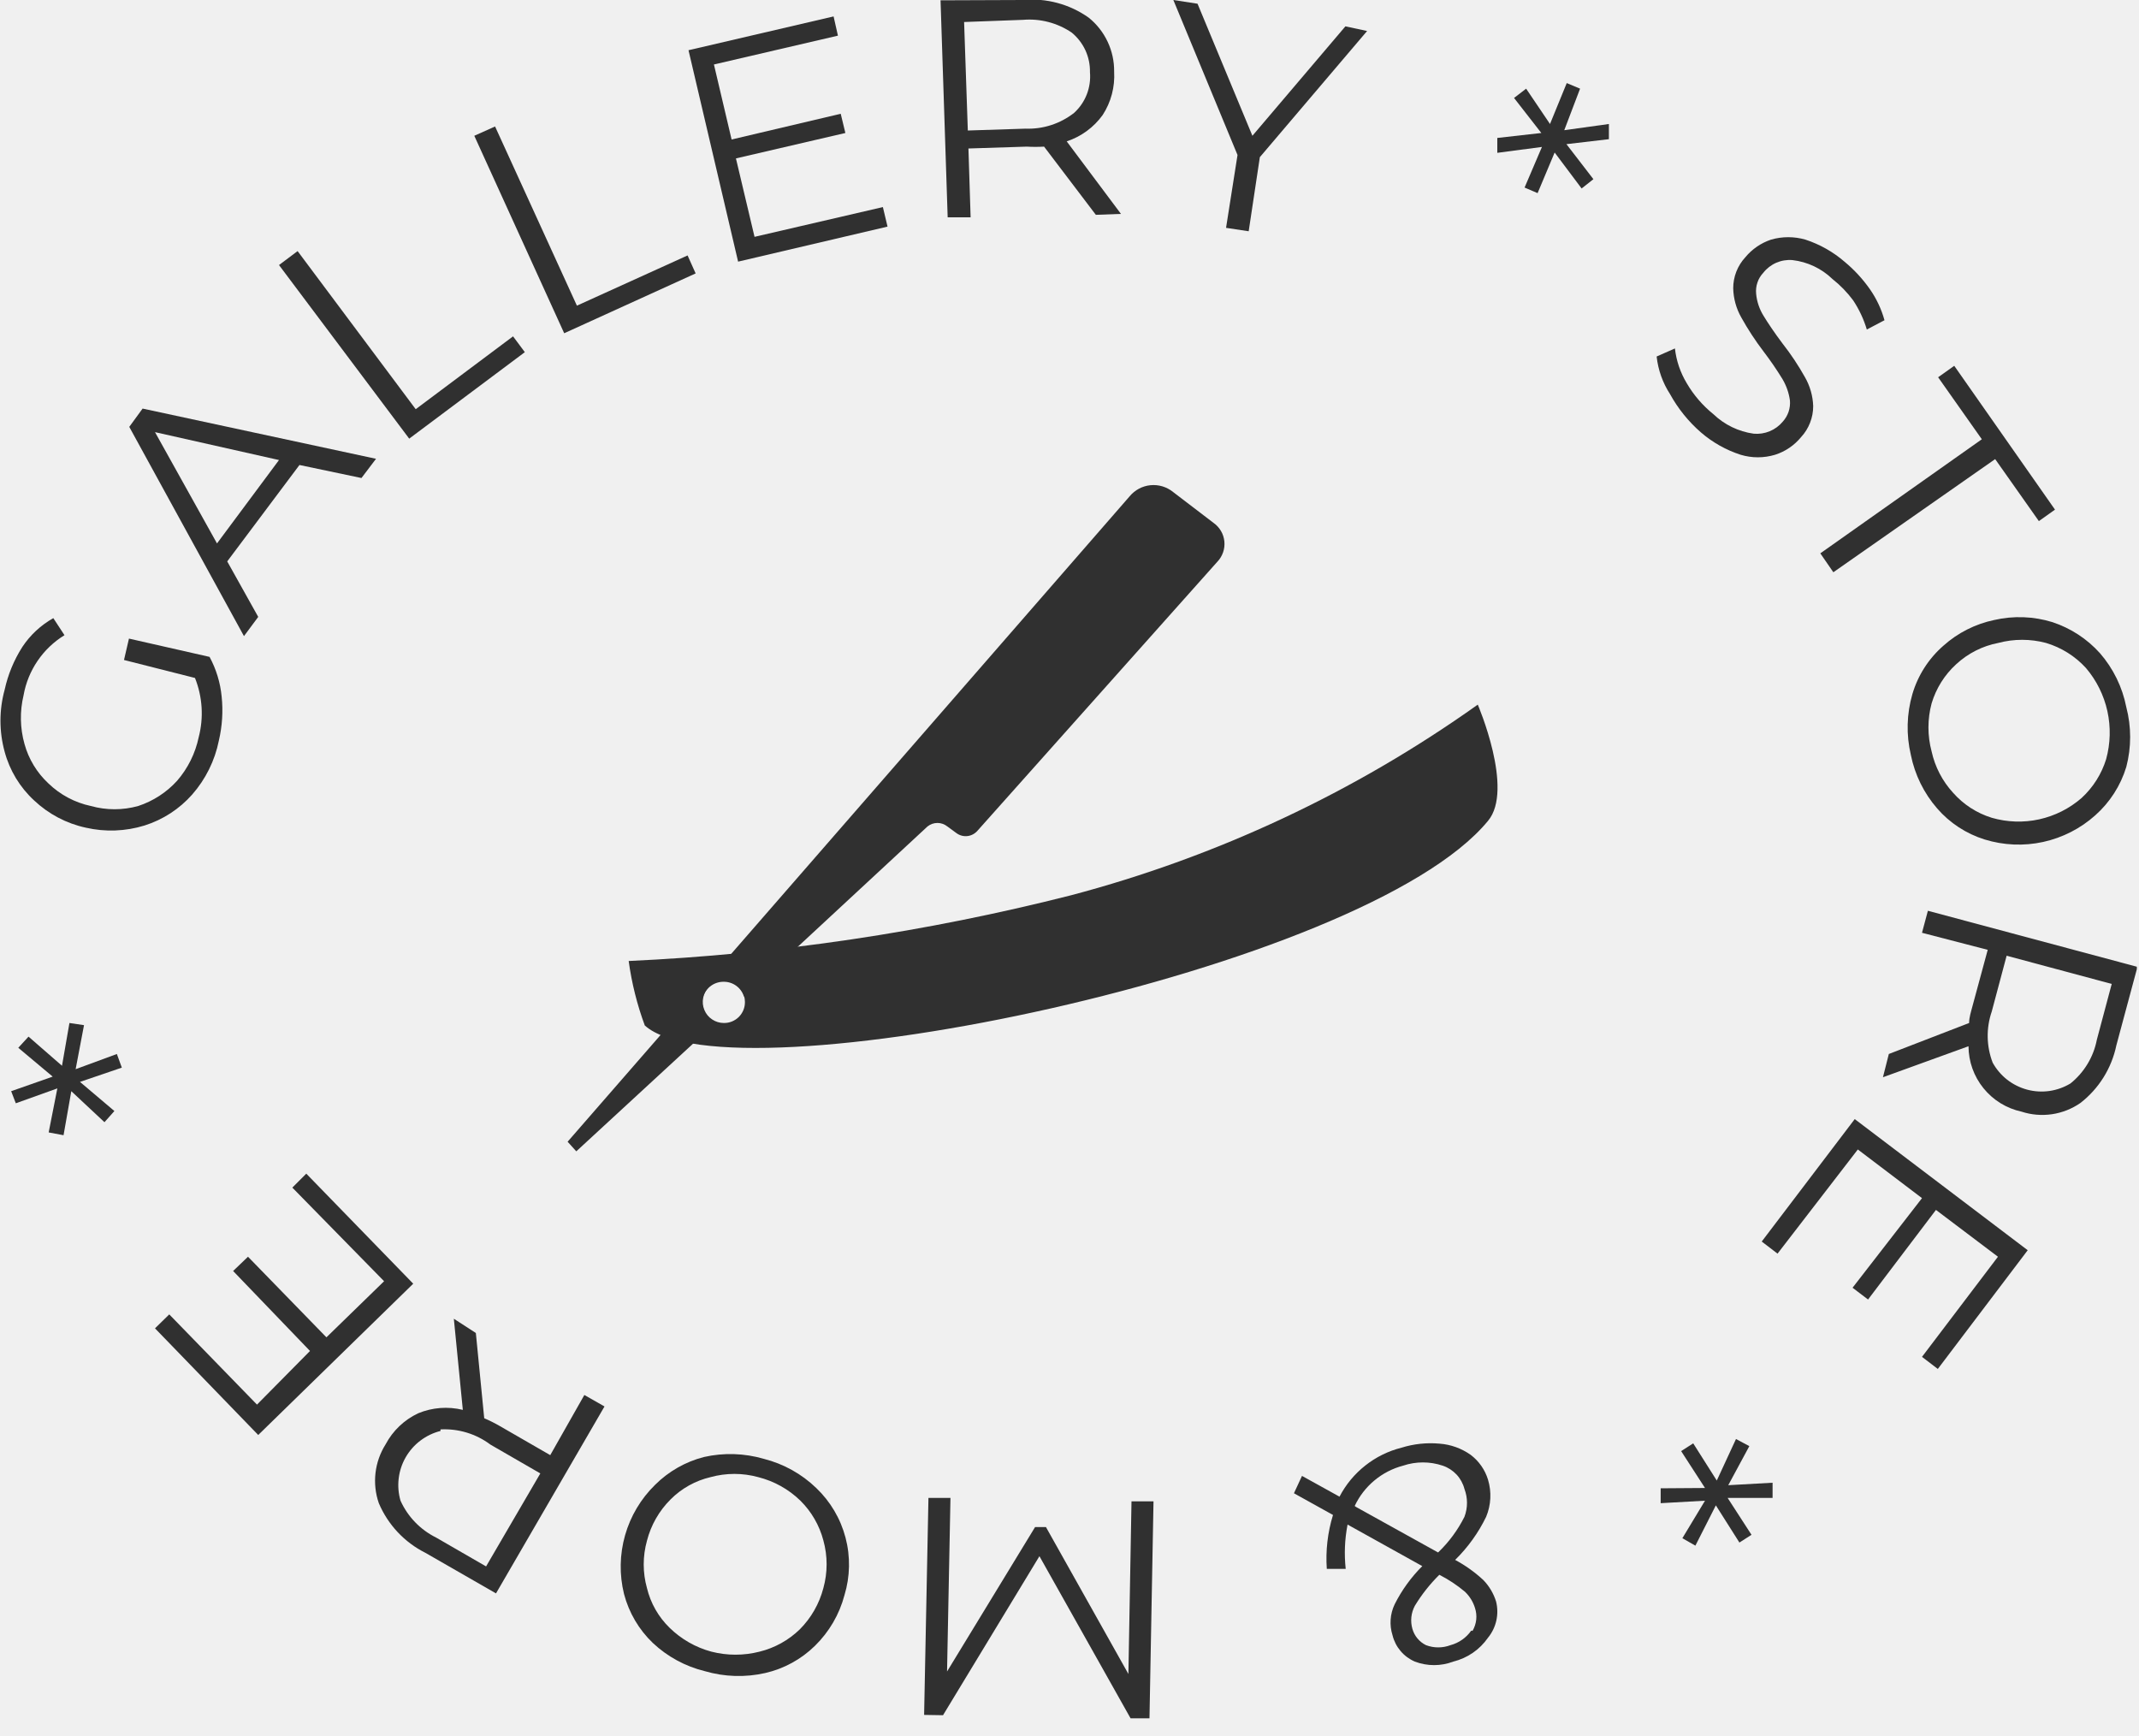
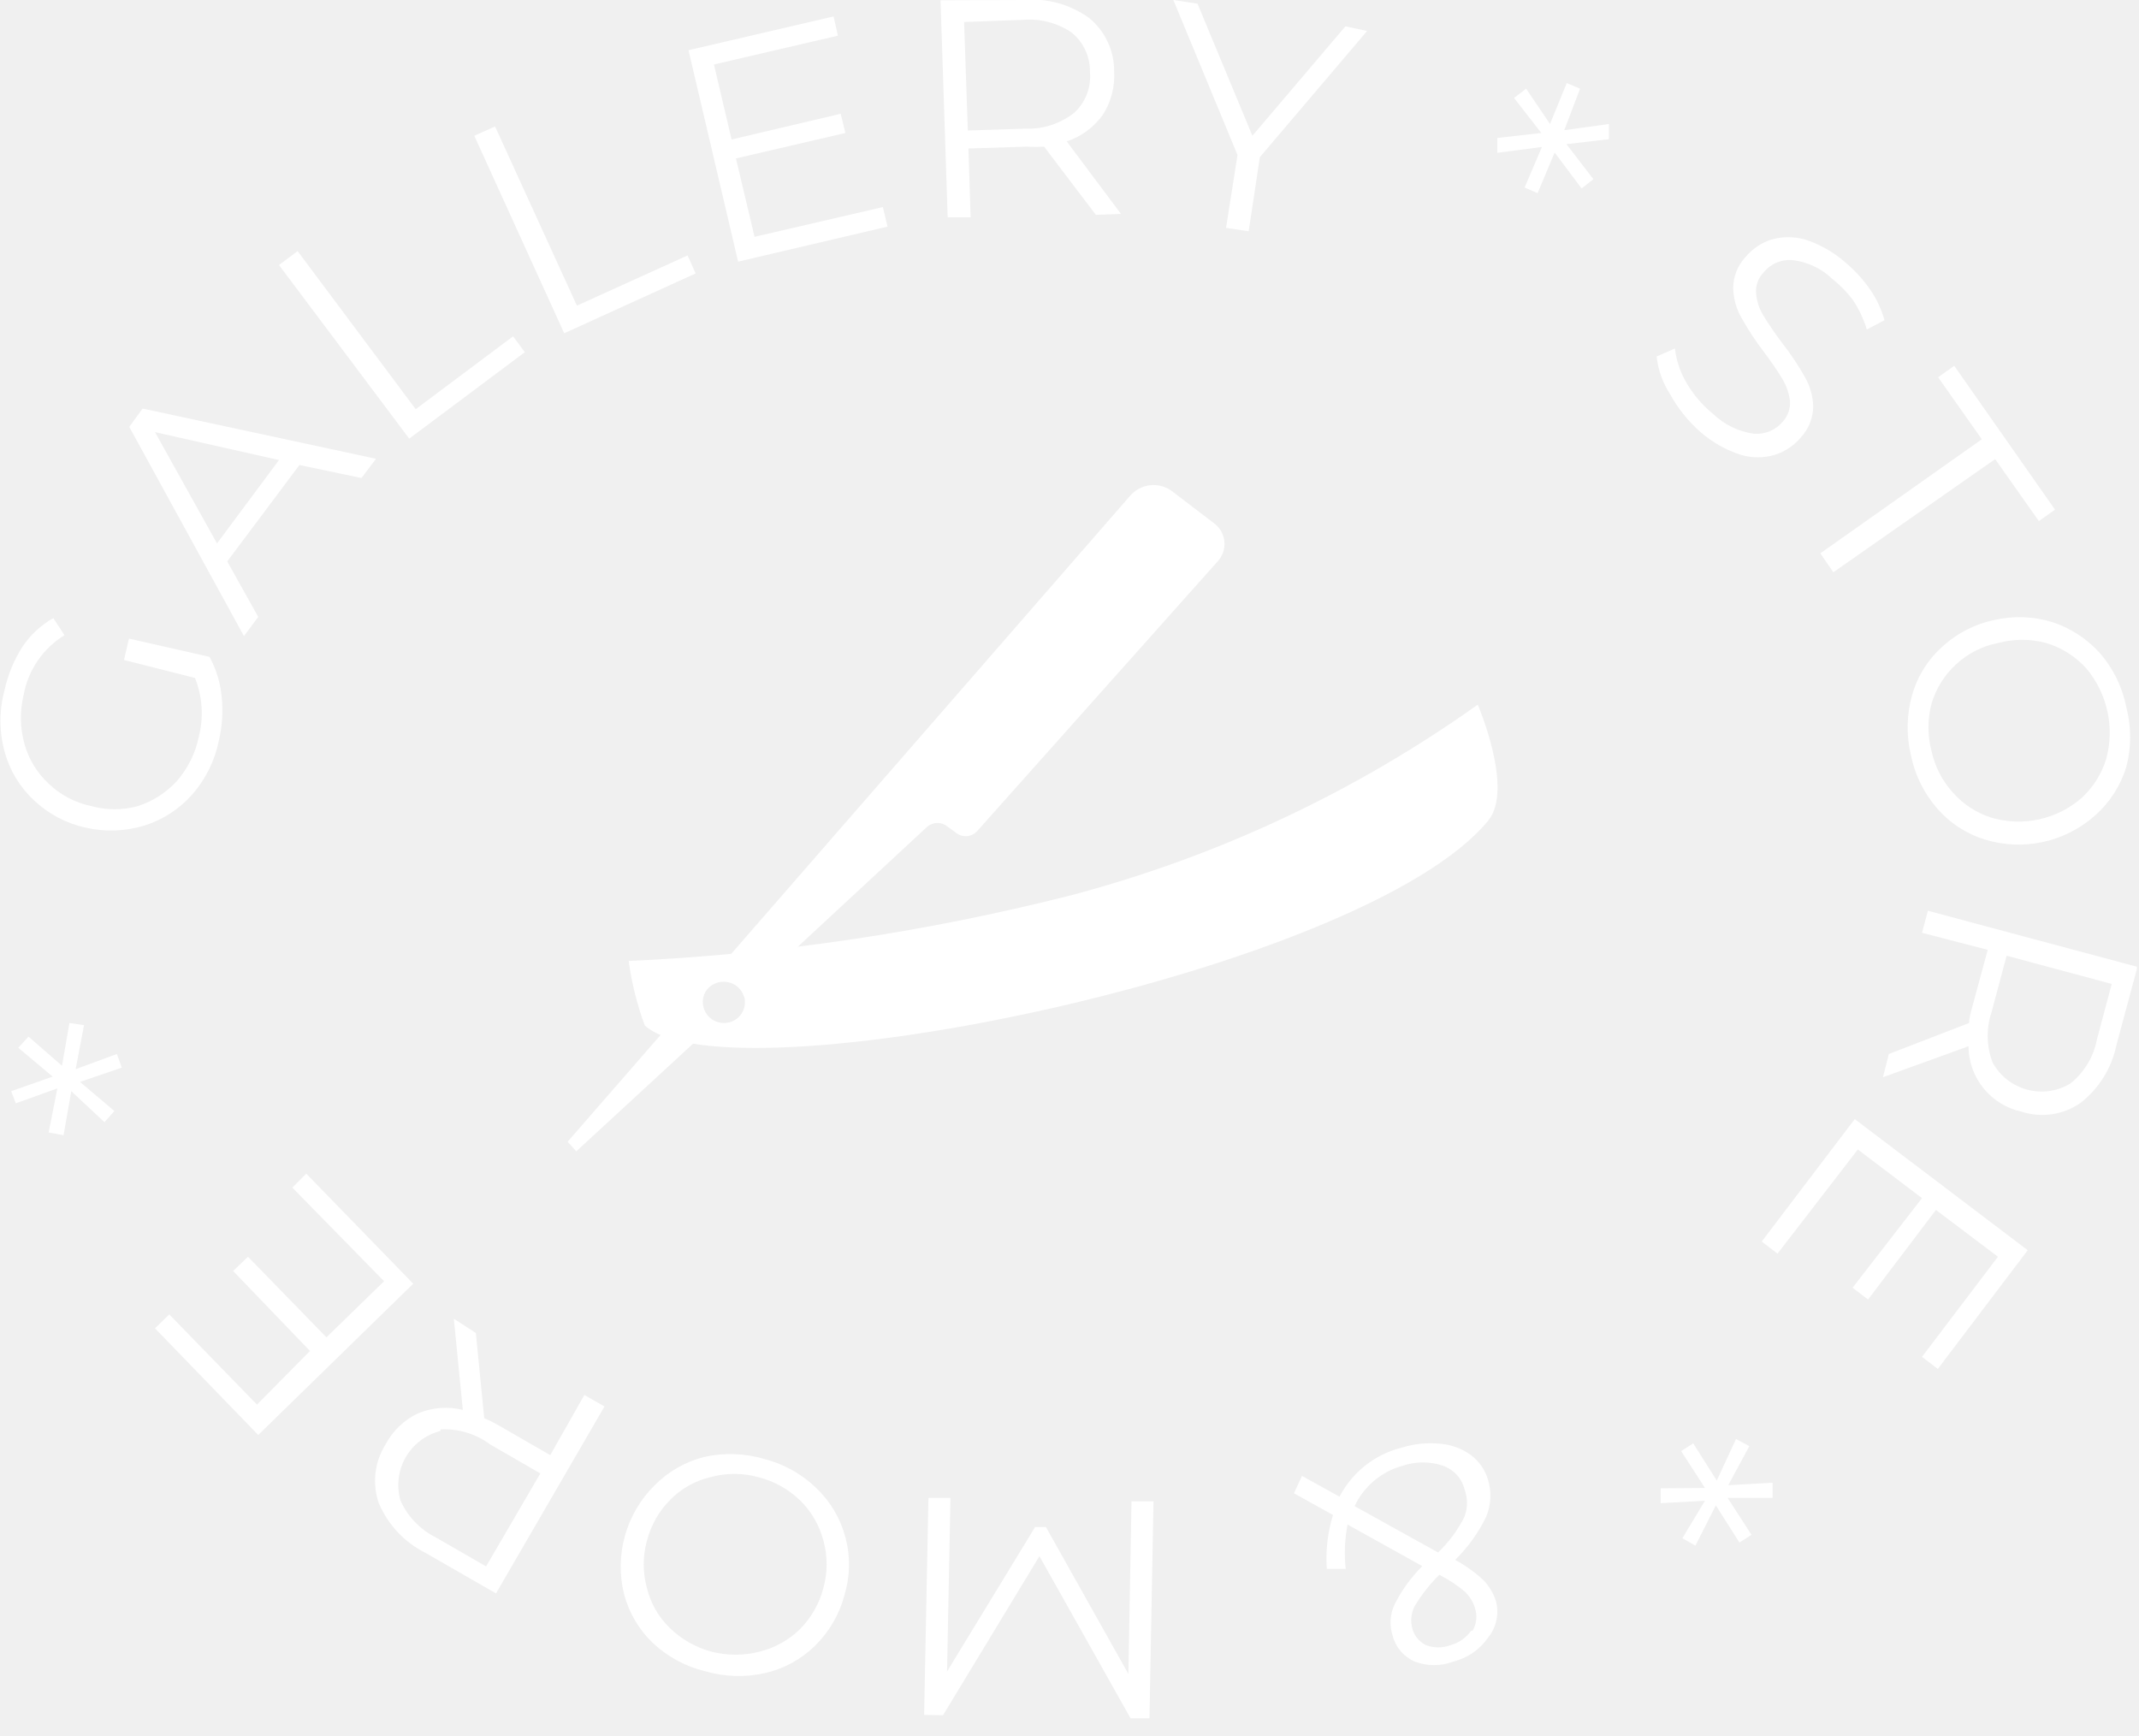
<svg xmlns="http://www.w3.org/2000/svg" width="69" height="56" viewBox="0 0 69 56" fill="none">
-   <g clip-path="url(#clip0_25368_1340)">
-     <path d="M39.15 16.87L37.84 15.87C37.635 15.704 37.373 15.626 37.111 15.652C36.849 15.678 36.608 15.807 36.44 16.01L18.31 36.83L18.59 37.14L23.08 33C22.93 32.94 22.807 32.829 22.73 32.687C22.654 32.545 22.629 32.38 22.661 32.222C22.694 32.064 22.78 31.922 22.906 31.822C23.032 31.721 23.189 31.667 23.35 31.67C23.495 31.67 23.637 31.716 23.754 31.803C23.871 31.889 23.957 32.011 24 32.15L29.92 26.66C30.011 26.587 30.124 26.547 30.24 26.547C30.356 26.547 30.469 26.587 30.56 26.66L30.86 26.88C30.962 26.953 31.087 26.985 31.21 26.97C31.334 26.955 31.448 26.894 31.53 26.8L39.27 18.12C39.352 18.034 39.415 17.931 39.454 17.818C39.493 17.706 39.507 17.586 39.496 17.467C39.484 17.349 39.448 17.234 39.388 17.131C39.328 17.028 39.247 16.939 39.15 16.87Z" fill="#303030" />
-     <path d="M47.67 22.73C43.703 25.553 39.258 27.636 34.55 28.88C29.877 30.068 25.096 30.779 20.28 31C20.377 31.71 20.551 32.408 20.8 33.08C23.52 35.54 44 31.34 48 26.48C48.85 25.47 47.67 22.73 47.67 22.73ZM23.35 33C23.215 33 23.084 32.96 22.972 32.885C22.86 32.811 22.773 32.705 22.722 32.58C22.67 32.456 22.657 32.319 22.683 32.187C22.709 32.055 22.774 31.934 22.869 31.839C22.964 31.744 23.085 31.679 23.217 31.653C23.349 31.627 23.486 31.64 23.61 31.692C23.735 31.743 23.841 31.83 23.915 31.942C23.99 32.054 24.03 32.185 24.03 32.32C24.031 32.41 24.015 32.499 23.981 32.582C23.947 32.665 23.897 32.74 23.834 32.804C23.77 32.867 23.695 32.917 23.612 32.951C23.529 32.985 23.44 33.001 23.35 33Z" fill="#303030" />
-     <path d="M4 21.29L4.16 20.6L6.76 21.19C6.974 21.586 7.107 22.021 7.15 22.47C7.2 22.945 7.169 23.425 7.06 23.89C6.931 24.535 6.634 25.135 6.2 25.63C5.787 26.097 5.255 26.443 4.66 26.63C4.047 26.819 3.395 26.843 2.77 26.7C2.143 26.565 1.566 26.26 1.1 25.82C0.641 25.397 0.312 24.853 0.15 24.25C-0.03 23.595 -0.03 22.904 0.15 22.25C0.257 21.76 0.45 21.293 0.72 20.87C0.975 20.485 1.318 20.166 1.72 19.94L2.08 20.49C1.735 20.702 1.439 20.984 1.212 21.318C0.984 21.653 0.83 22.032 0.76 22.43C0.636 22.947 0.646 23.488 0.79 24C0.924 24.486 1.191 24.926 1.56 25.27C1.939 25.637 2.414 25.89 2.93 26C3.43 26.14 3.96 26.14 4.46 26C4.939 25.842 5.37 25.563 5.71 25.19C6.06 24.787 6.301 24.302 6.41 23.78C6.575 23.147 6.532 22.478 6.29 21.87L4 21.29Z" fill="#303030" />
-     <path d="M9.66 15L7.33 18.11L8.33 19.9L7.87 20.52L4.17 13.77L4.6 13.18L12.13 14.8L11.66 15.42L9.66 15ZM9 14.84L5 13.94L7 17.53L9 14.84Z" fill="#303030" />
-     <path d="M9 8.55L9.6 8.1L13.41 13.2L16.55 10.85L16.93 11.36L13.2 14.15L9 8.55Z" fill="#303030" />
-     <path d="M15.3 4.38L15.97 4.08L18.61 9.86L22.18 8.24L22.44 8.82L18.2 10.75L15.3 4.38Z" fill="#303030" />
-     <path d="M28.48 6.68L28.63 7.31L23.81 8.44L22.21 1.62L26.89 0.53L27.03 1.15L23.03 2.08L23.6 4.5L27.12 3.67L27.27 4.29L23.74 5.11L24.34 7.64L28.48 6.68Z" fill="#303030" />
-     <path d="M35.35 6.93L33.68 4.73C33.493 4.741 33.306 4.741 33.12 4.73L31.24 4.79L31.31 7.01H30.57L30.34 0.01L33 0C33.752 -0.069 34.504 0.133 35.12 0.57C35.38 0.779 35.588 1.044 35.73 1.346C35.872 1.647 35.944 1.977 35.94 2.31C35.969 2.804 35.84 3.295 35.57 3.71C35.283 4.109 34.877 4.406 34.41 4.56L36.16 6.9L35.35 6.93ZM34.65 3.64C34.83 3.476 34.969 3.272 35.058 3.045C35.146 2.817 35.181 2.573 35.16 2.33C35.165 2.086 35.115 1.844 35.013 1.622C34.91 1.4 34.759 1.205 34.57 1.05C34.109 0.738 33.555 0.593 33 0.64L31.1 0.71L31.22 4.21L33.08 4.15C33.647 4.171 34.203 3.991 34.65 3.64Z" fill="#303030" />
-     <path d="M40.64 5.07L40.28 7.46L39.55 7.35L39.92 5L37.85 0L38.63 0.12L40.4 4.38L43.4 0.85L44.1 1L40.64 5.07Z" fill="#303030" />
-     <path d="M50.53 4.65L51.4 5.78L51.02 6.08L50.15 4.92L49.6 6.23L49.18 6.05L49.74 4.74L48.3 4.93V4.45L49.72 4.29L48.84 3.16L49.23 2.86L50 4L50.54 2.68L50.97 2.86L50.46 4.2L51.9 4V4.49L50.53 4.65Z" fill="#303030" />
-     <path d="M53.87 12.71C53.634 12.346 53.487 11.931 53.44 11.5L54.03 11.24C54.074 11.636 54.204 12.018 54.41 12.36C54.633 12.743 54.925 13.082 55.27 13.36C55.626 13.701 56.081 13.922 56.57 13.99C56.747 14.006 56.925 13.979 57.088 13.911C57.252 13.843 57.397 13.736 57.51 13.6C57.593 13.508 57.656 13.401 57.696 13.284C57.735 13.167 57.75 13.043 57.74 12.92C57.707 12.676 57.625 12.442 57.5 12.23C57.312 11.923 57.108 11.626 56.89 11.34C56.624 10.991 56.383 10.623 56.17 10.24C56.007 9.953 55.918 9.63 55.91 9.3C55.909 8.929 56.049 8.572 56.3 8.3C56.518 8.036 56.806 7.839 57.13 7.73C57.493 7.625 57.877 7.625 58.24 7.73C58.707 7.883 59.139 8.128 59.51 8.45C59.818 8.706 60.09 9.002 60.32 9.33C60.532 9.634 60.691 9.972 60.79 10.33L60.22 10.63C60.121 10.297 59.972 9.98 59.78 9.69C59.588 9.431 59.363 9.199 59.11 9C58.759 8.66 58.305 8.446 57.82 8.39C57.642 8.375 57.462 8.405 57.298 8.476C57.134 8.548 56.99 8.659 56.88 8.8C56.795 8.89 56.73 8.997 56.691 9.115C56.651 9.232 56.637 9.357 56.65 9.48C56.673 9.732 56.756 9.975 56.89 10.19C57.03 10.42 57.23 10.72 57.5 11.08C57.768 11.421 58.008 11.782 58.22 12.16C58.386 12.446 58.479 12.769 58.49 13.1C58.491 13.47 58.351 13.828 58.1 14.1C57.881 14.367 57.589 14.566 57.26 14.67C56.898 14.779 56.512 14.779 56.15 14.67C55.68 14.518 55.244 14.273 54.87 13.95C54.466 13.599 54.128 13.179 53.87 12.71Z" fill="#303030" />
-     <path d="M63.93 14.17L62.52 12.17L63.04 11.8L66.29 16.44L65.77 16.81L64.36 14.81L59.14 18.46L58.72 17.85L63.93 14.17Z" fill="#303030" />
-     <path d="M61.69 22.39C61.868 21.786 62.215 21.244 62.69 20.83C63.154 20.414 63.72 20.128 64.33 20C64.952 19.857 65.6 19.881 66.21 20.07C66.798 20.265 67.326 20.609 67.74 21.07C68.171 21.566 68.464 22.166 68.59 22.81C68.756 23.443 68.756 24.107 68.59 24.74C68.407 25.342 68.061 25.882 67.59 26.3C67.113 26.727 66.533 27.023 65.908 27.16C65.282 27.297 64.632 27.269 64.02 27.08C63.427 26.895 62.897 26.549 62.49 26.08C62.061 25.587 61.768 24.991 61.64 24.35C61.487 23.703 61.505 23.028 61.69 22.39ZM63 25.57C63.334 25.95 63.767 26.231 64.25 26.38C64.748 26.524 65.275 26.542 65.782 26.43C66.288 26.318 66.759 26.081 67.15 25.74C67.519 25.4 67.792 24.969 67.94 24.49C68.079 23.984 68.093 23.452 67.98 22.939C67.867 22.427 67.63 21.95 67.29 21.55C66.942 21.168 66.496 20.888 66 20.74C65.495 20.606 64.965 20.606 64.46 20.74C63.951 20.838 63.48 21.077 63.1 21.43C62.727 21.771 62.455 22.206 62.31 22.69C62.174 23.198 62.174 23.732 62.31 24.24C62.419 24.736 62.657 25.195 63 25.57Z" fill="#303030" />
-     <path d="M60.93 34L63.52 33C63.52 32.82 63.58 32.64 63.63 32.45L64.12 30.64L62 30.09L62.19 29.38L68.95 31.19L68.27 33.72C68.117 34.458 67.706 35.118 67.11 35.58C66.836 35.77 66.522 35.894 66.193 35.943C65.863 35.991 65.527 35.963 65.21 35.86C64.727 35.755 64.295 35.489 63.984 35.105C63.673 34.722 63.502 34.244 63.5 33.75L60.74 34.75L60.93 34ZM64.28 34.28C64.397 34.492 64.556 34.679 64.747 34.829C64.938 34.978 65.158 35.087 65.392 35.15C65.627 35.213 65.871 35.227 66.112 35.193C66.352 35.158 66.582 35.076 66.79 34.95C67.231 34.595 67.533 34.096 67.64 33.54L68.12 31.74L64.73 30.83L64.25 32.63C64.066 33.166 64.076 33.751 64.28 34.28Z" fill="#303030" />
-     <path d="M57.34 40.44L56.83 40.05L59.83 36.1L65.41 40.33L62.51 44.16L62 43.77L64.45 40.54L62.45 39.03L60.26 41.92L59.76 41.54L62 38.65L59.93 37.08L57.34 40.44Z" fill="#303030" />
-     <path d="M55 48.41L53.57 48.49V48.01L55 48L54.23 46.81L54.62 46.56L55.38 47.76L56 46.42L56.43 46.65L55.75 47.91L57.18 47.83V48.32H55.73L56.5 49.51L56.11 49.76L55.35 48.56L54.69 49.86L54.27 49.62L55 48.41Z" fill="#303030" />
-     <path d="M42 47.61L43.21 48.28C43.413 47.89 43.696 47.548 44.041 47.276C44.385 47.003 44.784 46.807 45.21 46.7C45.607 46.576 46.025 46.532 46.44 46.57C46.8 46.597 47.145 46.722 47.44 46.93C47.706 47.131 47.903 47.411 48 47.73C48.12 48.125 48.099 48.549 47.94 48.93C47.689 49.447 47.351 49.917 46.94 50.32C47.27 50.497 47.575 50.715 47.85 50.97C48.039 51.165 48.179 51.401 48.26 51.66C48.311 51.862 48.314 52.073 48.269 52.276C48.224 52.479 48.132 52.669 48 52.83C47.733 53.215 47.335 53.488 46.88 53.6C46.481 53.752 46.039 53.752 45.64 53.6C45.462 53.523 45.305 53.407 45.18 53.26C45.055 53.112 44.966 52.938 44.92 52.75C44.815 52.42 44.84 52.062 44.99 51.75C45.219 51.295 45.52 50.88 45.88 50.52L43.47 49.18C43.378 49.651 43.358 50.133 43.41 50.61H42.8C42.759 50.023 42.827 49.433 43 48.87L41.74 48.17L42 47.61ZM43.74 48.61L46.39 50.08C46.737 49.748 47.025 49.359 47.24 48.93C47.35 48.64 47.35 48.32 47.24 48.03C47.195 47.857 47.107 47.697 46.985 47.566C46.862 47.436 46.71 47.337 46.54 47.28C46.125 47.14 45.675 47.14 45.26 47.28C44.921 47.369 44.605 47.532 44.336 47.757C44.066 47.981 43.849 48.262 43.7 48.58L43.74 48.61ZM47.5 52.61C47.565 52.499 47.606 52.376 47.62 52.249C47.634 52.121 47.62 51.992 47.58 51.87C47.519 51.672 47.409 51.494 47.26 51.35C47.005 51.135 46.727 50.951 46.43 50.8C46.127 51.1 45.861 51.436 45.64 51.8C45.519 52.027 45.49 52.292 45.56 52.54C45.592 52.654 45.647 52.761 45.723 52.852C45.799 52.943 45.893 53.018 46 53.07C46.255 53.166 46.535 53.166 46.79 53.07C47.062 52.997 47.299 52.831 47.46 52.6L47.5 52.61Z" fill="#303030" />
-     <path d="M29.81 55.32L29.95 48.32H30.66L30.55 53.92L33.39 49.26H33.74L36.4 54L36.5 48.43H37.21L37.08 55.43H36.47L33.53 50.2L30.42 55.33L29.81 55.32Z" fill="#303030" />
-     <path d="M26.33 48C26.787 48.436 27.114 48.99 27.275 49.601C27.436 50.212 27.424 50.856 27.24 51.46C27.076 52.079 26.747 52.642 26.29 53.09C25.845 53.527 25.288 53.832 24.68 53.97C24.039 54.115 23.371 54.094 22.74 53.91C22.111 53.757 21.532 53.443 21.06 53C20.61 52.57 20.288 52.023 20.13 51.42C19.976 50.797 19.988 50.145 20.163 49.527C20.338 48.91 20.672 48.349 21.13 47.9C21.567 47.464 22.112 47.153 22.71 47C23.348 46.856 24.012 46.877 24.64 47.06C25.276 47.221 25.858 47.545 26.33 48ZM22.92 47.65C22.431 47.764 21.984 48.014 21.63 48.37C21.262 48.737 20.999 49.197 20.87 49.7C20.73 50.201 20.73 50.73 20.87 51.23C20.988 51.717 21.241 52.161 21.6 52.51C21.977 52.878 22.441 53.144 22.95 53.28C23.459 53.41 23.991 53.41 24.5 53.28C24.99 53.16 25.438 52.911 25.8 52.56C26.166 52.192 26.429 51.733 26.56 51.23C26.7 50.726 26.7 50.194 26.56 49.69C26.432 49.205 26.177 48.763 25.82 48.41C25.442 48.041 24.972 47.779 24.46 47.65C23.956 47.511 23.424 47.511 22.92 47.65Z" fill="#303030" />
-     <path d="M15.35 43L15.62 45.75C15.791 45.823 15.959 45.907 16.12 46L17.75 46.94L18.85 45L19.5 45.37L16 51.4L13.72 50.09C13.046 49.752 12.514 49.184 12.22 48.49C12.111 48.177 12.075 47.844 12.113 47.515C12.151 47.186 12.263 46.87 12.44 46.59C12.672 46.152 13.041 45.801 13.49 45.59C13.946 45.401 14.45 45.363 14.93 45.48L14.64 42.54L15.35 43ZM14.21 46.16C13.975 46.219 13.755 46.325 13.562 46.471C13.368 46.617 13.207 46.801 13.086 47.011C12.966 47.221 12.889 47.453 12.861 47.693C12.832 47.934 12.852 48.178 12.92 48.41C13.154 48.928 13.561 49.348 14.07 49.6L15.68 50.53L17.43 47.53L15.82 46.6C15.357 46.253 14.787 46.08 14.21 46.11V46.16Z" fill="#303030" />
-     <path d="M9.43 38.31L9.88 37.86L13.33 41.41L8.33 46.29L5 42.85L5.46 42.4L8.29 45.31L10 43.58L7.52 41L8 40.54L10.53 43.14L12.39 41.33L9.43 38.31Z" fill="#303030" />
-     <path d="M2 34.38L2.24 33L2.71 33.07L2.44 34.49L3.77 34L3.93 34.44L2.58 34.9L3.69 35.84L3.37 36.2L2.3 35.2L2.05 36.62L1.57 36.53L1.85 35.11L0.51 35.59L0.36 35.2L1.7 34.73L0.59 33.8L0.92 33.44L2 34.38Z" fill="#303030" />
+   <g clip-path="url(#clip0_25368_2009)">
+     <path d="M39.15 16.87L37.84 15.87C37.635 15.704 37.373 15.626 37.111 15.652C36.849 15.678 36.608 15.807 36.44 16.01L18.31 36.83L18.59 37.14L23.08 33C22.93 32.94 22.807 32.829 22.73 32.687C22.654 32.545 22.629 32.38 22.662 32.222C22.694 32.064 22.78 31.922 22.906 31.822C23.032 31.721 23.189 31.667 23.35 31.67C23.495 31.67 23.637 31.716 23.754 31.803C23.871 31.889 23.957 32.011 24 32.15L29.92 26.66C30.011 26.587 30.124 26.547 30.24 26.547C30.357 26.547 30.469 26.587 30.56 26.66L30.86 26.88C30.962 26.953 31.087 26.985 31.211 26.97C31.335 26.955 31.448 26.894 31.53 26.8L39.27 18.12C39.352 18.034 39.415 17.931 39.454 17.818C39.493 17.706 39.507 17.586 39.496 17.467C39.484 17.349 39.448 17.234 39.388 17.131C39.328 17.028 39.247 16.939 39.15 16.87Z" fill="white" />
+     <path d="M47.67 22.73C43.703 25.553 39.258 27.636 34.55 28.88C29.878 30.068 25.096 30.779 20.28 31C20.377 31.71 20.551 32.408 20.8 33.08C23.52 35.54 44 31.34 48 26.48C48.85 25.47 47.67 22.73 47.67 22.73ZM23.35 33C23.215 33 23.084 32.96 22.972 32.885C22.86 32.811 22.773 32.705 22.722 32.58C22.67 32.456 22.657 32.319 22.683 32.187C22.709 32.055 22.774 31.934 22.869 31.839C22.964 31.744 23.085 31.679 23.217 31.653C23.349 31.627 23.486 31.64 23.61 31.692C23.735 31.743 23.841 31.83 23.915 31.942C23.99 32.054 24.03 32.185 24.03 32.32C24.031 32.41 24.015 32.499 23.981 32.582C23.947 32.665 23.897 32.74 23.834 32.804C23.77 32.867 23.695 32.917 23.612 32.951C23.529 32.985 23.44 33.001 23.35 33Z" fill="white" />
+     <path d="M4 21.29L4.16 20.6L6.76 21.19C6.975 21.586 7.107 22.021 7.15 22.47C7.2 22.945 7.169 23.425 7.06 23.89C6.931 24.535 6.634 25.135 6.2 25.63C5.787 26.097 5.255 26.443 4.66 26.63C4.047 26.819 3.395 26.843 2.77 26.7C2.143 26.565 1.566 26.26 1.1 25.82C0.641 25.397 0.312 24.853 0.15 24.25C-0.03 23.595 -0.03 22.904 0.15 22.25C0.258 21.76 0.45 21.293 0.72 20.87C0.975 20.485 1.318 20.166 1.72 19.94L2.08 20.49C1.735 20.702 1.439 20.984 1.212 21.318C0.984 21.653 0.83 22.032 0.76 22.43C0.636 22.947 0.646 23.488 0.79 24C0.924 24.486 1.191 24.926 1.56 25.27C1.939 25.637 2.414 25.89 2.93 26C3.43 26.14 3.96 26.14 4.46 26C4.939 25.842 5.37 25.563 5.71 25.19C6.06 24.787 6.301 24.302 6.41 23.78C6.575 23.147 6.533 22.478 6.29 21.87L4 21.29Z" fill="white" />
+     <path d="M9.66 15L7.33 18.11L8.33 19.9L7.87 20.52L4.17 13.77L4.6 13.18L12.13 14.8L11.66 15.42L9.66 15ZM9 14.84L5 13.94L7 17.53L9 14.84Z" fill="white" />
+     <path d="M9 8.55L9.6 8.1L13.41 13.2L16.55 10.85L16.93 11.36L13.2 14.15L9 8.55Z" fill="white" />
+     <path d="M15.3 4.38L15.97 4.08L18.61 9.86L22.18 8.24L22.44 8.82L18.2 10.75L15.3 4.38Z" fill="white" />
+     <path d="M28.48 6.68L28.63 7.31L23.81 8.44L22.21 1.62L26.89 0.53L27.03 1.15L23.03 2.08L23.6 4.5L27.12 3.67L27.27 4.29L23.74 5.11L24.34 7.64L28.48 6.68Z" fill="white" />
+     <path d="M35.35 6.93L33.68 4.73C33.494 4.741 33.307 4.741 33.12 4.73L31.24 4.79L31.31 7.01H30.57L30.34 0.01L33 0C33.752 -0.069 34.504 0.133 35.12 0.57C35.38 0.779 35.588 1.044 35.73 1.346C35.872 1.647 35.944 1.977 35.94 2.31C35.969 2.804 35.84 3.295 35.57 3.71C35.283 4.109 34.877 4.406 34.41 4.56L36.16 6.9L35.35 6.93ZM34.65 3.64C34.83 3.476 34.969 3.272 35.058 3.045C35.146 2.817 35.181 2.573 35.16 2.33C35.165 2.086 35.115 1.844 35.013 1.622C34.91 1.4 34.759 1.205 34.57 1.05C34.109 0.738 33.555 0.593 33 0.64L31.1 0.71L31.22 4.21L33.08 4.15C33.647 4.171 34.203 3.991 34.65 3.64Z" fill="white" />
+     <path d="M40.64 5.07L40.28 7.46L39.55 7.35L39.92 5L37.85 0L38.63 0.12L40.4 4.38L43.4 0.85L44.1 1L40.64 5.07Z" fill="white" />
+     <path d="M50.53 4.65L51.4 5.78L51.02 6.08L50.15 4.92L49.6 6.23L49.18 6.05L49.74 4.74L48.3 4.93V4.45L49.72 4.29L48.84 3.16L49.23 2.86L50 4L50.54 2.68L50.97 2.86L50.46 4.2L51.9 4V4.49L50.53 4.65Z" fill="white" />
+     <path d="M53.87 12.71C53.634 12.346 53.486 11.931 53.44 11.5L54.03 11.24C54.074 11.636 54.204 12.018 54.41 12.36C54.633 12.743 54.925 13.082 55.27 13.36C55.626 13.701 56.081 13.922 56.57 13.99C56.746 14.006 56.924 13.979 57.088 13.911C57.252 13.843 57.397 13.736 57.51 13.6C57.593 13.508 57.656 13.401 57.696 13.284C57.735 13.167 57.75 13.043 57.74 12.92C57.707 12.676 57.625 12.442 57.5 12.23C57.312 11.923 57.108 11.626 56.89 11.34C56.624 10.991 56.383 10.623 56.17 10.24C56.007 9.953 55.918 9.63 55.91 9.3C55.909 8.929 56.048 8.572 56.3 8.3C56.518 8.036 56.805 7.839 57.13 7.73C57.492 7.625 57.877 7.625 58.24 7.73C58.707 7.883 59.139 8.128 59.51 8.45C59.818 8.706 60.09 9.002 60.32 9.33C60.532 9.634 60.691 9.972 60.79 10.33L60.22 10.63C60.12 10.297 59.972 9.98 59.78 9.69C59.588 9.431 59.363 9.199 59.11 9C58.759 8.66 58.305 8.446 57.82 8.39C57.642 8.375 57.462 8.405 57.298 8.476C57.134 8.548 56.99 8.659 56.88 8.8C56.795 8.89 56.73 8.997 56.691 9.115C56.651 9.232 56.637 9.357 56.65 9.48C56.673 9.732 56.755 9.975 56.89 10.19C57.03 10.42 57.23 10.72 57.5 11.08C57.768 11.421 58.008 11.782 58.22 12.16C58.386 12.446 58.479 12.769 58.49 13.1C58.491 13.47 58.351 13.828 58.1 14.1C57.881 14.367 57.589 14.566 57.26 14.67C56.898 14.779 56.512 14.779 56.15 14.67C55.68 14.518 55.244 14.273 54.87 13.95C54.466 13.599 54.128 13.179 53.87 12.71Z" fill="white" />
+     <path d="M63.93 14.17L62.52 12.17L63.04 11.8L66.29 16.44L65.77 16.81L64.36 14.81L59.14 18.46L58.72 17.85L63.93 14.17Z" fill="white" />
+     <path d="M61.69 22.39C61.868 21.786 62.215 21.244 62.69 20.83C63.154 20.414 63.72 20.128 64.33 20C64.952 19.857 65.6 19.881 66.21 20.07C66.798 20.265 67.326 20.609 67.74 21.07C68.171 21.566 68.464 22.166 68.59 22.81C68.756 23.443 68.756 24.107 68.59 24.74C68.406 25.342 68.061 25.882 67.59 26.3C67.113 26.727 66.533 27.023 65.908 27.16C65.282 27.297 64.632 27.269 64.02 27.08C63.427 26.895 62.897 26.549 62.49 26.08C62.061 25.587 61.768 24.991 61.64 24.35C61.487 23.703 61.504 23.028 61.69 22.39ZM63 25.57C63.334 25.95 63.767 26.231 64.25 26.38C64.748 26.524 65.275 26.542 65.782 26.43C66.288 26.318 66.759 26.081 67.15 25.74C67.519 25.4 67.792 24.969 67.94 24.49C68.079 23.984 68.093 23.452 67.98 22.939C67.867 22.427 67.63 21.95 67.29 21.55C66.941 21.168 66.496 20.888 66 20.74C65.495 20.606 64.965 20.606 64.46 20.74C63.951 20.838 63.48 21.077 63.1 21.43C62.727 21.771 62.455 22.206 62.31 22.69C62.174 23.198 62.174 23.732 62.31 24.24C62.419 24.736 62.657 25.195 63 25.57Z" fill="white" />
+     <path d="M60.93 34L63.52 33C63.52 32.82 63.58 32.64 63.63 32.45L64.12 30.64L62 30.09L62.19 29.38L68.95 31.19L68.27 33.72C68.117 34.458 67.706 35.118 67.11 35.58C66.836 35.77 66.522 35.894 66.193 35.943C65.863 35.991 65.527 35.963 65.21 35.86C64.727 35.755 64.295 35.489 63.984 35.105C63.673 34.722 63.502 34.244 63.5 33.75L60.74 34.75L60.93 34ZM64.28 34.28C64.397 34.492 64.556 34.679 64.747 34.829C64.938 34.978 65.158 35.087 65.392 35.15C65.627 35.213 65.871 35.227 66.112 35.193C66.352 35.158 66.582 35.076 66.79 34.95C67.231 34.595 67.533 34.096 67.64 33.54L68.12 31.74L64.73 30.83L64.25 32.63C64.066 33.166 64.076 33.751 64.28 34.28Z" fill="white" />
+     <path d="M57.34 40.44L56.83 40.05L59.83 36.1L65.41 40.33L62.51 44.16L62 43.77L64.45 40.54L62.45 39.03L60.26 41.92L59.76 41.54L62 38.65L59.93 37.08L57.34 40.44Z" fill="white" />
+     <path d="M55 48.41L53.57 48.49V48.01L55 48L54.23 46.81L54.62 46.56L55.38 47.76L56 46.42L56.43 46.65L55.75 47.91L57.18 47.83V48.32H55.73L56.5 49.51L56.11 49.76L55.35 48.56L54.69 49.86L54.27 49.62L55 48.41Z" fill="white" />
+     <path d="M42 47.61L43.21 48.28C43.413 47.89 43.696 47.548 44.041 47.276C44.385 47.003 44.784 46.807 45.21 46.7C45.607 46.576 46.025 46.532 46.44 46.57C46.8 46.597 47.145 46.722 47.44 46.93C47.706 47.131 47.903 47.411 48 47.73C48.12 48.125 48.099 48.549 47.94 48.93C47.689 49.447 47.351 49.917 46.94 50.32C47.27 50.497 47.575 50.715 47.85 50.97C48.039 51.165 48.179 51.401 48.26 51.66C48.311 51.862 48.314 52.073 48.269 52.276C48.224 52.479 48.132 52.669 48 52.83C47.733 53.215 47.335 53.488 46.88 53.6C46.481 53.752 46.039 53.752 45.64 53.6C45.462 53.523 45.305 53.407 45.18 53.26C45.055 53.112 44.966 52.938 44.92 52.75C44.815 52.42 44.84 52.062 44.99 51.75C45.219 51.295 45.52 50.88 45.88 50.52L43.47 49.18C43.378 49.651 43.358 50.133 43.41 50.61H42.8C42.759 50.023 42.827 49.433 43 48.87L41.74 48.17L42 47.61ZM43.74 48.61L46.39 50.08C46.737 49.748 47.025 49.359 47.24 48.93C47.35 48.64 47.35 48.32 47.24 48.03C47.195 47.857 47.107 47.697 46.985 47.566C46.862 47.436 46.71 47.337 46.54 47.28C46.125 47.14 45.675 47.14 45.26 47.28C44.921 47.369 44.605 47.532 44.336 47.757C44.066 47.981 43.849 48.262 43.7 48.58L43.74 48.61ZM47.5 52.61C47.565 52.499 47.606 52.376 47.62 52.249C47.634 52.121 47.62 51.992 47.58 51.87C47.519 51.672 47.409 51.494 47.26 51.35C47.005 51.135 46.727 50.951 46.43 50.8C46.127 51.1 45.861 51.436 45.64 51.8C45.519 52.027 45.49 52.292 45.56 52.54C45.592 52.654 45.647 52.761 45.723 52.852C45.799 52.943 45.893 53.018 46 53.07C46.255 53.166 46.535 53.166 46.79 53.07C47.062 52.997 47.299 52.831 47.46 52.6L47.5 52.61Z" fill="white" />
+     <path d="M29.81 55.32L29.95 48.32H30.66L30.55 53.92L33.39 49.26H33.74L36.4 54L36.5 48.43H37.21L37.08 55.43H36.47L33.53 50.2L30.42 55.33L29.81 55.32Z" fill="white" />
+     <path d="M26.33 48C26.787 48.436 27.114 48.99 27.275 49.601C27.436 50.212 27.424 50.856 27.24 51.46C27.076 52.079 26.747 52.642 26.29 53.09C25.845 53.527 25.288 53.832 24.68 53.97C24.039 54.115 23.371 54.094 22.74 53.91C22.111 53.757 21.532 53.443 21.06 53C20.61 52.57 20.288 52.023 20.13 51.42C19.976 50.797 19.988 50.145 20.163 49.527C20.338 48.91 20.672 48.349 21.13 47.9C21.567 47.464 22.112 47.153 22.71 47C23.348 46.856 24.012 46.877 24.64 47.06C25.276 47.221 25.858 47.545 26.33 48ZM22.92 47.65C22.431 47.764 21.984 48.014 21.63 48.37C21.262 48.737 20.999 49.197 20.87 49.7C20.73 50.201 20.73 50.73 20.87 51.23C20.988 51.717 21.241 52.161 21.6 52.51C21.977 52.878 22.441 53.144 22.95 53.28C23.459 53.41 23.991 53.41 24.5 53.28C24.989 53.16 25.438 52.911 25.8 52.56C26.166 52.192 26.429 51.733 26.56 51.23C26.7 50.726 26.7 50.194 26.56 49.69C26.432 49.205 26.177 48.763 25.82 48.41C25.442 48.041 24.972 47.779 24.46 47.65C23.956 47.511 23.424 47.511 22.92 47.65Z" fill="white" />
+     <path d="M15.35 43L15.62 45.75C15.792 45.823 15.959 45.907 16.12 46L17.75 46.94L18.85 45L19.5 45.37L16 51.4L13.72 50.09C13.046 49.752 12.514 49.184 12.22 48.49C12.111 48.177 12.075 47.844 12.113 47.515C12.151 47.186 12.263 46.87 12.44 46.59C12.672 46.152 13.041 45.801 13.49 45.59C13.946 45.401 14.451 45.363 14.93 45.48L14.64 42.54L15.35 43ZM14.21 46.16C13.975 46.219 13.755 46.325 13.562 46.471C13.368 46.617 13.207 46.801 13.086 47.011C12.966 47.221 12.889 47.453 12.861 47.693C12.832 47.934 12.852 48.178 12.92 48.41C13.154 48.928 13.561 49.348 14.07 49.6L15.68 50.53L17.43 47.53L15.82 46.6C15.357 46.253 14.787 46.08 14.21 46.11V46.16Z" fill="white" />
+     <path d="M9.43 38.31L9.88 37.86L13.33 41.41L8.33 46.29L5 42.85L5.46 42.4L8.29 45.31L10 43.58L7.52 41L8 40.54L10.53 43.14L12.39 41.33L9.43 38.31Z" fill="white" />
+     <path d="M2 34.38L2.24 33L2.71 33.07L2.44 34.49L3.77 34L3.93 34.44L2.58 34.9L3.69 35.84L3.37 36.2L2.3 35.2L2.05 36.62L1.57 36.53L1.85 35.11L0.51 35.59L0.36 35.2L1.7 34.73L0.59 33.8L0.92 33.44L2 34.38Z" fill="white" />
  </g>
  <defs>
-     <clipPath id="clip0_25368_1340">
+     <clipPath id="clip0_25368_2009">
      <rect width="68.93" height="55.46" fill="white" />
    </clipPath>
  </defs>
</svg>
